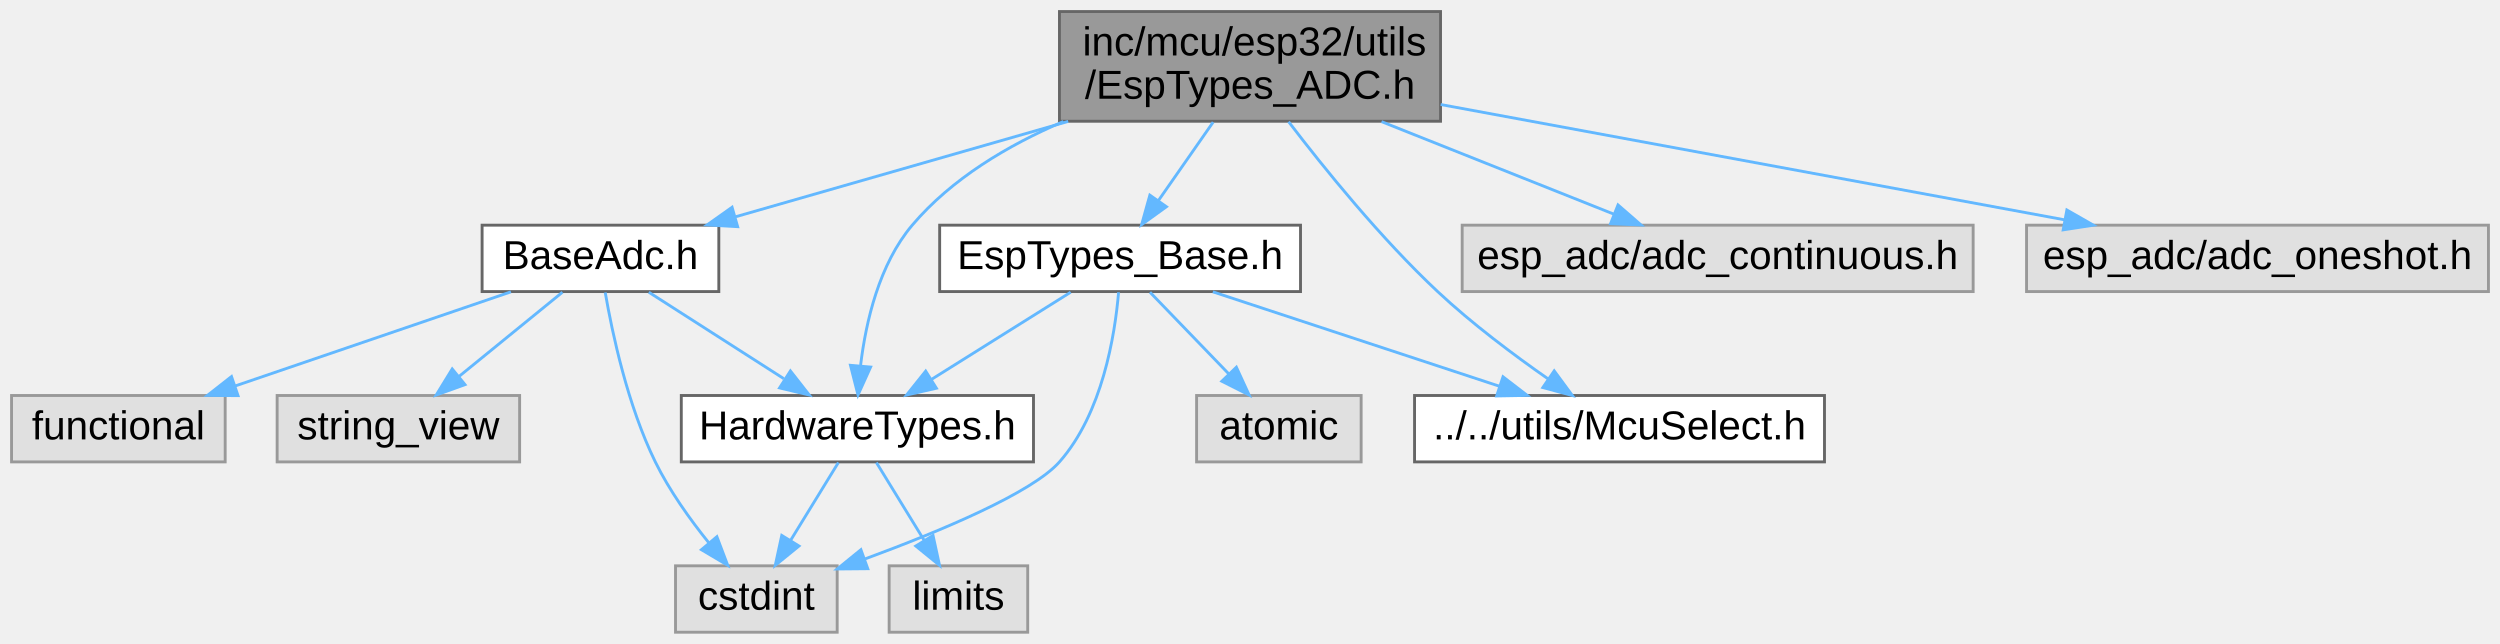
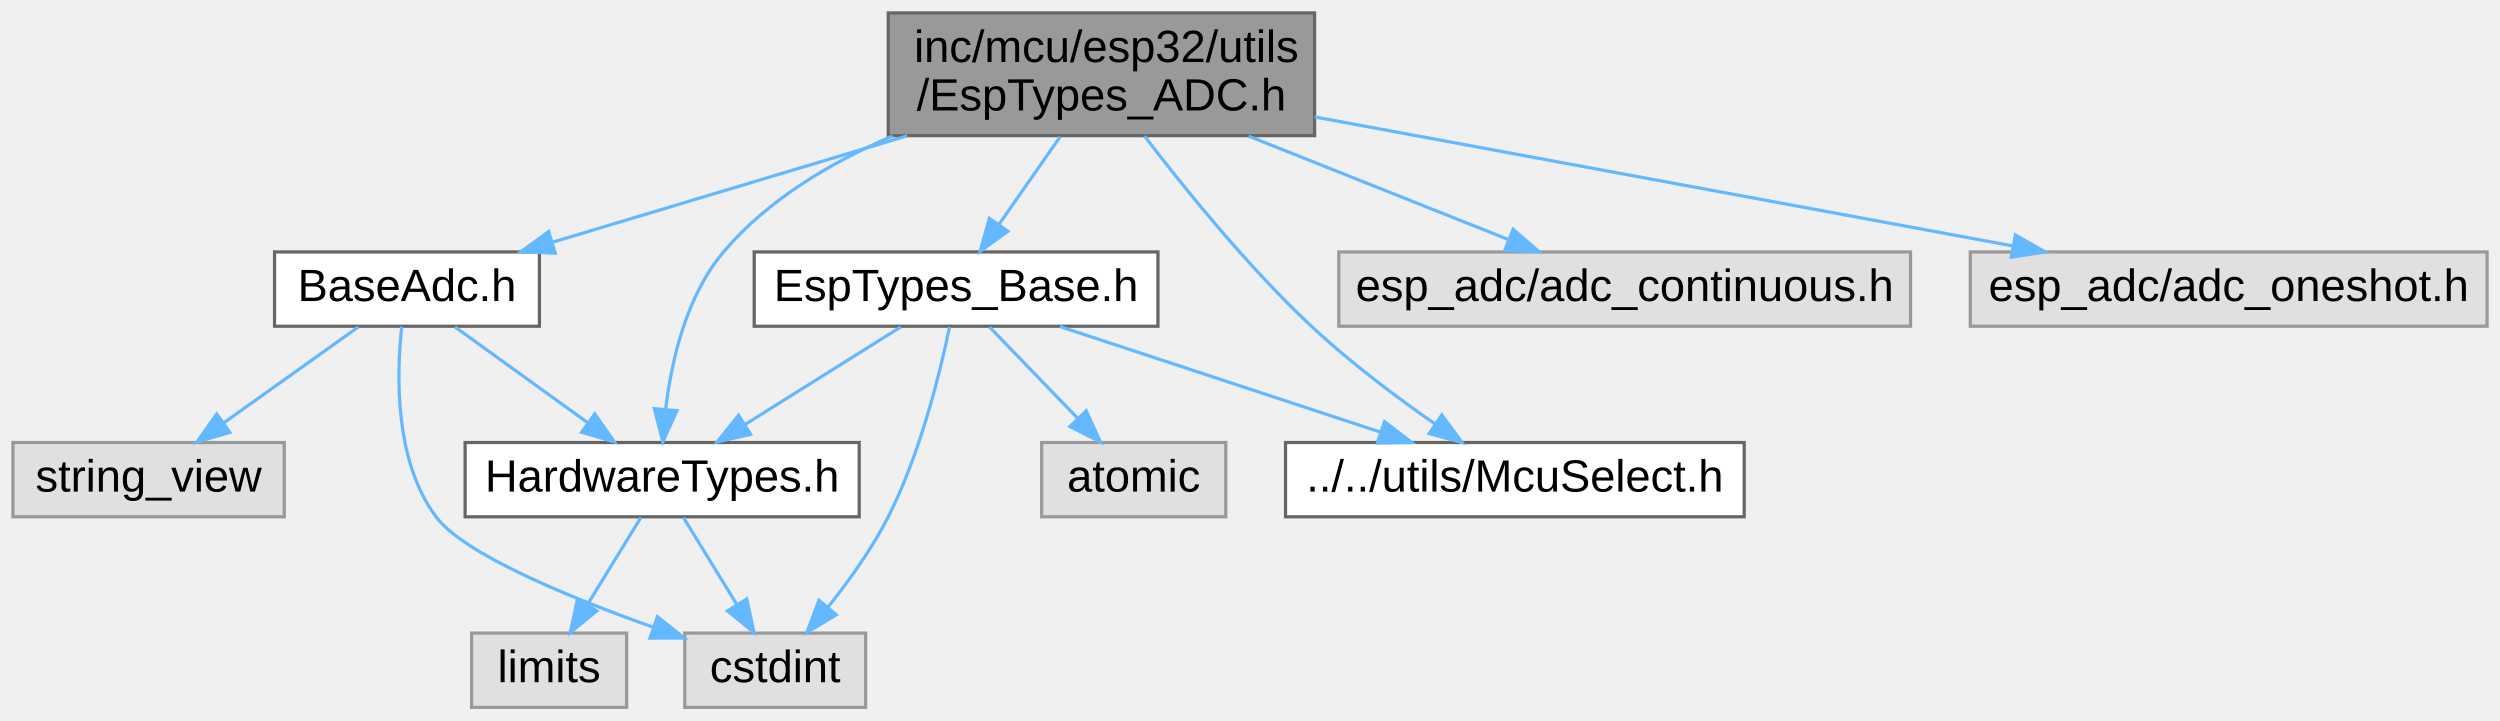
- <svg xmlns="http://www.w3.org/2000/svg" xmlns:xlink="http://www.w3.org/1999/xlink" width="866pt" height="223pt" viewBox="0.00 0.00 866.00 223.00">
+ <svg xmlns="http://www.w3.org/2000/svg" xmlns:xlink="http://www.w3.org/1999/xlink" width="774pt" height="223pt" viewBox="0.00 0.00 774.00 223.00">
  <g id="graph0" class="graph" transform="scale(1 1) rotate(0) translate(4 219)">
    <g id="Node000001" class="node">
      <g id="a_Node000001">
        <a xlink:title="ESP32 ADC type definitions for hardware abstraction.">
-           <polygon fill="#999999" stroke="#666666" points="495,-215 363,-215 363,-177 495,-177 495,-215" />
-           <text text-anchor="start" x="371" y="-199.8" font-family="Arial" font-size="14.00">inc/mcu/esp32/utils</text>
-           <text text-anchor="middle" x="429" y="-184.8" font-family="Arial" font-size="14.00">/EspTypes_ADC.h</text>
+           <polygon fill="#999999" stroke="#666666" points="403,-215 271,-215 271,-177 403,-177 403,-215" />
+           <text text-anchor="start" x="279" y="-199.8" font-family="Arial" font-size="14.00">inc/mcu/esp32/utils</text>
+           <text text-anchor="middle" x="337" y="-184.8" font-family="Arial" font-size="14.00">/EspTypes_ADC.h</text>
        </a>
      </g>
    </g>
    <g id="Node000002" class="node">
      <g id="a_Node000002">
        <a xlink:href="BaseAdc_8h.html" target="_top" xlink:title="Abstract base class for ADC implementations in the HardFOC system.">
-           <polygon fill="white" stroke="#666666" points="245,-141 163,-141 163,-118 245,-118 245,-141" />
-           <text text-anchor="middle" x="204" y="-125.8" font-family="Arial" font-size="14.00">BaseAdc.h</text>
+           <polygon fill="white" stroke="#666666" points="163,-141 81,-141 81,-118 163,-118 163,-141" />
+           <text text-anchor="middle" x="122" y="-125.8" font-family="Arial" font-size="14.00">BaseAdc.h</text>
        </a>
      </g>
    </g>
    <g id="edge1_Node000001_Node000002" class="edge">
      <g id="a_edge1_Node000001_Node000002">
        <a xlink:title=" ">
-           <path fill="none" stroke="#63b8ff" d="M366.03,-176.95C329.5,-166.48 284.28,-153.51 250.9,-143.94" />
-           <polygon fill="#63b8ff" stroke="#63b8ff" points="251.52,-140.48 240.94,-141.09 249.59,-147.21 251.52,-140.48" />
+           <path fill="none" stroke="#63b8ff" d="M276.82,-176.95C242.07,-166.52 199.08,-153.62 167.23,-144.07" />
+           <polygon fill="#63b8ff" stroke="#63b8ff" points="167.88,-140.61 157.3,-141.09 165.87,-147.32 167.88,-140.61" />
        </a>
      </g>
    </g>
    <g id="Node000003" class="node">
      <g id="a_Node000003">
        <a xlink:href="HardwareTypes_8h.html" target="_top" xlink:title="Platform-agnostic hardware type definitions for the HardFOC system.">
-           <polygon fill="white" stroke="#666666" points="354,-82 232,-82 232,-59 354,-59 354,-82" />
-           <text text-anchor="middle" x="293" y="-66.8" font-family="Arial" font-size="14.00">HardwareTypes.h</text>
-         </a>
-       </g>
-     </g>
-     <g id="edge13_Node000001_Node000003" class="edge">
-       <g id="a_edge13_Node000001_Node000003">
-         <a xlink:title=" ">
-           <path fill="none" stroke="#63b8ff" d="M364.37,-176.91C345.18,-168.71 325.66,-157.13 312,-141 300.53,-127.46 295.94,-107.59 294.12,-92.56" />
-           <polygon fill="#63b8ff" stroke="#63b8ff" points="297.58,-91.85 293.21,-82.19 290.6,-92.46 297.58,-91.85" />
+           <polygon fill="white" stroke="#666666" points="262,-82 140,-82 140,-59 262,-59 262,-82" />
+           <text text-anchor="middle" x="201" y="-66.8" font-family="Arial" font-size="14.00">HardwareTypes.h</text>
+         </a>
+       </g>
+     </g>
+     <g id="edge12_Node000001_Node000003" class="edge">
+       <g id="a_edge12_Node000001_Node000003">
+         <a xlink:title=" ">
+           <path fill="none" stroke="#63b8ff" d="M272.37,-176.91C253.18,-168.71 233.66,-157.13 220,-141 208.53,-127.46 203.94,-107.59 202.12,-92.56" />
+           <polygon fill="#63b8ff" stroke="#63b8ff" points="205.58,-91.85 201.21,-82.19 198.6,-92.46 205.58,-91.85" />
+         </a>
+       </g>
+     </g>
+     <g id="Node000007" class="node">
+       <g id="a_Node000007">
+         <a xlink:href="EspTypes__Base_8h.html" target="_top" xlink:title="ESP32 base type definitions for hardware abstraction.">
+           <polygon fill="white" stroke="#666666" points="354.5,-141 229.5,-141 229.5,-118 354.5,-118 354.5,-141" />
+           <text text-anchor="middle" x="292" y="-125.8" font-family="Arial" font-size="14.00">EspTypes_Base.h</text>
+         </a>
+       </g>
+     </g>
+     <g id="edge7_Node000001_Node000007" class="edge">
+       <g id="a_edge7_Node000001_Node000007">
+         <a xlink:title=" ">
+           <path fill="none" stroke="#63b8ff" d="M324.23,-176.69C318.29,-168.18 311.23,-158.06 305.23,-149.46" />
+           <polygon fill="#63b8ff" stroke="#63b8ff" points="308.05,-147.39 299.46,-141.19 302.31,-151.4 308.05,-147.39" />
        </a>
      </g>
    </g>
    <g id="Node000008" class="node">
      <g id="a_Node000008">
-         <a xlink:href="EspTypes__Base_8h.html" target="_top" xlink:title="ESP32 base type definitions for hardware abstraction.">
-           <polygon fill="white" stroke="#666666" points="446.5,-141 321.5,-141 321.5,-118 446.5,-118 446.5,-141" />
-           <text text-anchor="middle" x="384" y="-125.8" font-family="Arial" font-size="14.00">EspTypes_Base.h</text>
-         </a>
-       </g>
-     </g>
-     <g id="edge8_Node000001_Node000008" class="edge">
-       <g id="a_edge8_Node000001_Node000008">
-         <a xlink:title=" ">
-           <path fill="none" stroke="#63b8ff" d="M416.23,-176.69C410.29,-168.18 403.23,-158.06 397.23,-149.46" />
-           <polygon fill="#63b8ff" stroke="#63b8ff" points="400.05,-147.39 391.46,-141.19 394.31,-151.4 400.05,-147.39" />
+         <a xlink:href="McuSelect_8h.html" target="_top" xlink:title="Centralized MCU platform selection and configuration header.">
+           <polygon fill="white" stroke="#666666" points="536,-82 394,-82 394,-59 536,-59 536,-82" />
+           <text text-anchor="middle" x="465" y="-66.8" font-family="Arial" font-size="14.00">../../utils/McuSelect.h</text>
+         </a>
+       </g>
+     </g>
+     <g id="edge13_Node000001_Node000008" class="edge">
+       <g id="a_edge13_Node000001_Node000008">
+         <a xlink:title=" ">
+           <path fill="none" stroke="#63b8ff" d="M350.37,-176.84C362.81,-160.54 382.34,-136.42 402,-118 413.82,-106.93 428.27,-96.1 440.36,-87.68" />
+           <polygon fill="#63b8ff" stroke="#63b8ff" points="442.38,-90.53 448.66,-82 438.43,-84.75 442.38,-90.53" />
+         </a>
+       </g>
+     </g>
+     <g id="Node000010" class="node">
+       <g id="a_Node000010">
+         <a xlink:title=" ">
+           <polygon fill="#e0e0e0" stroke="#999999" points="587.5,-141 410.5,-141 410.5,-118 587.5,-118 587.5,-141" />
+           <text text-anchor="middle" x="499" y="-125.8" font-family="Arial" font-size="14.00">esp_adc/adc_continuous.h</text>
+         </a>
+       </g>
+     </g>
+     <g id="edge14_Node000001_Node000010" class="edge">
+       <g id="a_edge14_Node000001_Node000010">
+         <a xlink:title=" ">
+           <path fill="none" stroke="#63b8ff" d="M382.56,-176.86C408.06,-166.71 439.39,-154.23 463.13,-144.78" />
+           <polygon fill="#63b8ff" stroke="#63b8ff" points="464.48,-148.01 472.47,-141.06 461.89,-141.51 464.48,-148.01" />
+         </a>
+       </g>
+     </g>
+     <g id="Node000011" class="node">
+       <g id="a_Node000011">
+         <a xlink:title=" ">
+           <polygon fill="#e0e0e0" stroke="#999999" points="766,-141 606,-141 606,-118 766,-118 766,-141" />
+           <text text-anchor="middle" x="686" y="-125.8" font-family="Arial" font-size="14.00">esp_adc/adc_oneshot.h</text>
+         </a>
+       </g>
+     </g>
+     <g id="edge15_Node000001_Node000011" class="edge">
+       <g id="a_edge15_Node000001_Node000011">
+         <a xlink:title=" ">
+           <path fill="none" stroke="#63b8ff" d="M403.05,-182.79C464.92,-171.36 556.92,-154.36 619.07,-142.87" />
+           <polygon fill="#63b8ff" stroke="#63b8ff" points="619.96,-146.26 629.16,-141 618.69,-139.38 619.96,-146.26" />
+         </a>
+       </g>
+     </g>
+     <g id="edge2_Node000002_Node000003" class="edge">
+       <g id="a_edge2_Node000002_Node000003">
+         <a xlink:title=" ">
+           <path fill="none" stroke="#63b8ff" d="M136.86,-117.78C148.45,-109.42 164.74,-97.66 178.01,-88.09" />
+           <polygon fill="#63b8ff" stroke="#63b8ff" points="180.15,-90.86 186.21,-82.17 176.05,-85.19 180.15,-90.86" />
+         </a>
+       </g>
+     </g>
+     <g id="Node000004" class="node">
+       <g id="a_Node000004">
+         <a xlink:title=" ">
+           <polygon fill="#e0e0e0" stroke="#999999" points="264,-23 208,-23 208,0 264,0 264,-23" />
+           <text text-anchor="middle" x="236" y="-7.8" font-family="Arial" font-size="14.00">cstdint</text>
+         </a>
+       </g>
+     </g>
+     <g id="edge5_Node000002_Node000004" class="edge">
+       <g id="a_edge5_Node000002_Node000004">
+         <a xlink:title=" ">
+           <path fill="none" stroke="#63b8ff" d="M120.39,-117.91C118.75,-103.18 118.04,-76.35 131,-59 139.6,-47.48 171.86,-34.17 198.38,-24.75" />
+           <polygon fill="#63b8ff" stroke="#63b8ff" points="199.54,-28.06 207.83,-21.47 197.24,-21.44 199.54,-28.06" />
+         </a>
+       </g>
+     </g>
+     <g id="Node000006" class="node">
+       <g id="a_Node000006">
+         <a xlink:title=" ">
+           <polygon fill="#e0e0e0" stroke="#999999" points="84,-82 0,-82 0,-59 84,-59 84,-82" />
+           <text text-anchor="middle" x="42" y="-66.8" font-family="Arial" font-size="14.00">string_view</text>
+         </a>
+       </g>
+     </g>
+     <g id="edge6_Node000002_Node000006" class="edge">
+       <g id="a_edge6_Node000002_Node000006">
+         <a xlink:title=" ">
+           <path fill="none" stroke="#63b8ff" d="M106.95,-117.78C95.22,-109.42 78.72,-97.66 65.28,-88.09" />
+           <polygon fill="#63b8ff" stroke="#63b8ff" points="67.16,-85.13 56.98,-82.17 63.09,-90.83 67.16,-85.13" />
+         </a>
+       </g>
+     </g>
+     <g id="edge3_Node000003_Node000004" class="edge">
+       <g id="a_edge3_Node000003_Node000004">
+         <a xlink:title=" ">
+           <path fill="none" stroke="#63b8ff" d="M207.58,-58.78C212.23,-51.22 218.58,-40.87 224.1,-31.88" />
+           <polygon fill="#63b8ff" stroke="#63b8ff" points="227.2,-33.53 229.45,-23.17 221.23,-29.86 227.2,-33.53" />
+         </a>
+       </g>
+     </g>
+     <g id="Node000005" class="node">
+       <g id="a_Node000005">
+         <a xlink:title=" ">
+           <polygon fill="#e0e0e0" stroke="#999999" points="190,-23 142,-23 142,0 190,0 190,-23" />
+           <text text-anchor="middle" x="166" y="-7.8" font-family="Arial" font-size="14.00">limits</text>
+         </a>
+       </g>
+     </g>
+     <g id="edge4_Node000003_Node000005" class="edge">
+       <g id="a_edge4_Node000003_Node000005">
+         <a xlink:title=" ">
+           <path fill="none" stroke="#63b8ff" d="M194.42,-58.78C189.77,-51.22 183.42,-40.87 177.9,-31.88" />
+           <polygon fill="#63b8ff" stroke="#63b8ff" points="180.77,-29.86 172.55,-23.17 174.8,-33.53 180.77,-29.86" />
+         </a>
+       </g>
+     </g>
+     <g id="edge9_Node000007_Node000003" class="edge">
+       <g id="a_edge9_Node000007_Node000003">
+         <a xlink:title=" ">
+           <path fill="none" stroke="#63b8ff" d="M274.88,-117.78C261.28,-109.26 242.05,-97.21 226.62,-87.55" />
+           <polygon fill="#63b8ff" stroke="#63b8ff" points="228.37,-84.52 218.04,-82.17 224.66,-90.45 228.37,-84.52" />
+         </a>
+       </g>
+     </g>
+     <g id="edge11_Node000007_Node000004" class="edge">
+       <g id="a_edge11_Node000007_Node000004">
+         <a xlink:title=" ">
+           <path fill="none" stroke="#63b8ff" d="M289.97,-117.7C287.06,-103.64 280.92,-78.56 271,-59 265.98,-49.1 258.82,-39.14 252.29,-30.98" />
+           <polygon fill="#63b8ff" stroke="#63b8ff" points="254.91,-28.66 245.82,-23.22 249.54,-33.15 254.91,-28.66" />
+         </a>
+       </g>
+     </g>
+     <g id="edge8_Node000007_Node000008" class="edge">
+       <g id="a_edge8_Node000007_Node000008">
+         <a xlink:title=" ">
+           <path fill="none" stroke="#63b8ff" d="M324.13,-117.91C352.17,-108.67 393.03,-95.21 423.53,-85.16" />
+           <polygon fill="#63b8ff" stroke="#63b8ff" points="424.64,-88.48 433.04,-82.03 422.44,-81.84 424.64,-88.48" />
        </a>
      </g>
    </g>
    <g id="Node000009" class="node">
      <g id="a_Node000009">
-         <a xlink:href="McuSelect_8h.html" target="_top" xlink:title="Centralized MCU platform selection and configuration header.">
-           <polygon fill="white" stroke="#666666" points="628,-82 486,-82 486,-59 628,-59 628,-82" />
-           <text text-anchor="middle" x="557" y="-66.8" font-family="Arial" font-size="14.00">../../utils/McuSelect.h</text>
-         </a>
-       </g>
-     </g>
-     <g id="edge14_Node000001_Node000009" class="edge">
-       <g id="a_edge14_Node000001_Node000009">
-         <a xlink:title=" ">
-           <path fill="none" stroke="#63b8ff" d="M442.37,-176.84C454.81,-160.54 474.34,-136.42 494,-118 505.82,-106.93 520.27,-96.1 532.36,-87.68" />
-           <polygon fill="#63b8ff" stroke="#63b8ff" points="534.38,-90.53 540.66,-82 530.43,-84.75 534.38,-90.53" />
-         </a>
-       </g>
-     </g>
-     <g id="Node000011" class="node">
-       <g id="a_Node000011">
-         <a xlink:title=" ">
-           <polygon fill="#e0e0e0" stroke="#999999" points="679.5,-141 502.5,-141 502.5,-118 679.5,-118 679.5,-141" />
-           <text text-anchor="middle" x="591" y="-125.8" font-family="Arial" font-size="14.00">esp_adc/adc_continuous.h</text>
-         </a>
-       </g>
-     </g>
-     <g id="edge15_Node000001_Node000011" class="edge">
-       <g id="a_edge15_Node000001_Node000011">
-         <a xlink:title=" ">
-           <path fill="none" stroke="#63b8ff" d="M474.56,-176.86C500.06,-166.71 531.39,-154.23 555.13,-144.78" />
-           <polygon fill="#63b8ff" stroke="#63b8ff" points="556.48,-148.01 564.47,-141.06 553.89,-141.51 556.48,-148.01" />
-         </a>
-       </g>
-     </g>
-     <g id="Node000012" class="node">
-       <g id="a_Node000012">
-         <a xlink:title=" ">
-           <polygon fill="#e0e0e0" stroke="#999999" points="858,-141 698,-141 698,-118 858,-118 858,-141" />
-           <text text-anchor="middle" x="778" y="-125.8" font-family="Arial" font-size="14.00">esp_adc/adc_oneshot.h</text>
-         </a>
-       </g>
-     </g>
-     <g id="edge16_Node000001_Node000012" class="edge">
-       <g id="a_edge16_Node000001_Node000012">
-         <a xlink:title=" ">
-           <path fill="none" stroke="#63b8ff" d="M495.05,-182.79C556.92,-171.36 648.92,-154.36 711.07,-142.87" />
-           <polygon fill="#63b8ff" stroke="#63b8ff" points="711.96,-146.26 721.16,-141 710.69,-139.38 711.96,-146.26" />
-         </a>
-       </g>
-     </g>
-     <g id="edge2_Node000002_Node000003" class="edge">
-       <g id="a_edge2_Node000002_Node000003">
-         <a xlink:title=" ">
-           <path fill="none" stroke="#63b8ff" d="M220.74,-117.78C233.92,-109.34 252.5,-97.44 267.52,-87.82" />
-           <polygon fill="#63b8ff" stroke="#63b8ff" points="269.8,-90.51 276.33,-82.17 266.03,-84.62 269.8,-90.51" />
-         </a>
-       </g>
-     </g>
-     <g id="Node000004" class="node">
-       <g id="a_Node000004">
-         <a xlink:title=" ">
-           <polygon fill="#e0e0e0" stroke="#999999" points="286,-23 230,-23 230,0 286,0 286,-23" />
-           <text text-anchor="middle" x="258" y="-7.8" font-family="Arial" font-size="14.00">cstdint</text>
-         </a>
-       </g>
-     </g>
-     <g id="edge5_Node000002_Node000004" class="edge">
-       <g id="a_edge5_Node000002_Node000004">
-         <a xlink:title=" ">
-           <path fill="none" stroke="#63b8ff" d="M205.65,-117.69C208.08,-103.63 213.41,-78.54 223,-59 227.89,-49.04 235.02,-39.06 241.58,-30.92" />
-           <polygon fill="#63b8ff" stroke="#63b8ff" points="244.33,-33.09 248.08,-23.18 238.97,-28.58 244.33,-33.09" />
-         </a>
-       </g>
-     </g>
-     <g id="Node000006" class="node">
-       <g id="a_Node000006">
-         <a xlink:title=" ">
-           <polygon fill="#e0e0e0" stroke="#999999" points="74,-82 0,-82 0,-59 74,-59 74,-82" />
-           <text text-anchor="middle" x="37" y="-66.8" font-family="Arial" font-size="14.00">functional</text>
-         </a>
-       </g>
-     </g>
-     <g id="edge6_Node000002_Node000006" class="edge">
-       <g id="a_edge6_Node000002_Node000006">
-         <a xlink:title=" ">
-           <path fill="none" stroke="#63b8ff" d="M172.98,-117.91C146.03,-108.71 106.82,-95.33 77.42,-85.29" />
-           <polygon fill="#63b8ff" stroke="#63b8ff" points="78.45,-81.95 67.85,-82.03 76.19,-88.57 78.45,-81.95" />
-         </a>
-       </g>
-     </g>
-     <g id="Node000007" class="node">
-       <g id="a_Node000007">
-         <a xlink:title=" ">
-           <polygon fill="#e0e0e0" stroke="#999999" points="176,-82 92,-82 92,-59 176,-59 176,-82" />
-           <text text-anchor="middle" x="134" y="-66.8" font-family="Arial" font-size="14.00">string_view</text>
-         </a>
-       </g>
-     </g>
-     <g id="edge7_Node000002_Node000007" class="edge">
-       <g id="a_edge7_Node000002_Node000007">
-         <a xlink:title=" ">
-           <path fill="none" stroke="#63b8ff" d="M190.83,-117.78C180.76,-109.58 166.68,-98.11 155.05,-88.64" />
-           <polygon fill="#63b8ff" stroke="#63b8ff" points="157.07,-85.77 147.11,-82.17 152.65,-91.2 157.07,-85.77" />
-         </a>
-       </g>
-     </g>
-     <g id="edge3_Node000003_Node000004" class="edge">
-       <g id="a_edge3_Node000003_Node000004">
-         <a xlink:title=" ">
-           <path fill="none" stroke="#63b8ff" d="M286.42,-58.78C281.77,-51.22 275.42,-40.87 269.9,-31.88" />
-           <polygon fill="#63b8ff" stroke="#63b8ff" points="272.77,-29.86 264.55,-23.17 266.8,-33.53 272.77,-29.86" />
-         </a>
-       </g>
-     </g>
-     <g id="Node000005" class="node">
-       <g id="a_Node000005">
-         <a xlink:title=" ">
-           <polygon fill="#e0e0e0" stroke="#999999" points="352,-23 304,-23 304,0 352,0 352,-23" />
-           <text text-anchor="middle" x="328" y="-7.8" font-family="Arial" font-size="14.00">limits</text>
-         </a>
-       </g>
-     </g>
-     <g id="edge4_Node000003_Node000005" class="edge">
-       <g id="a_edge4_Node000003_Node000005">
-         <a xlink:title=" ">
-           <path fill="none" stroke="#63b8ff" d="M299.58,-58.78C304.23,-51.22 310.58,-40.87 316.1,-31.88" />
-           <polygon fill="#63b8ff" stroke="#63b8ff" points="319.2,-33.53 321.45,-23.17 313.23,-29.86 319.2,-33.53" />
-         </a>
-       </g>
-     </g>
-     <g id="edge10_Node000008_Node000003" class="edge">
-       <g id="a_edge10_Node000008_Node000003">
-         <a xlink:title=" ">
-           <path fill="none" stroke="#63b8ff" d="M366.88,-117.78C353.28,-109.26 334.05,-97.21 318.62,-87.55" />
-           <polygon fill="#63b8ff" stroke="#63b8ff" points="320.37,-84.52 310.04,-82.17 316.66,-90.45 320.37,-84.52" />
-         </a>
-       </g>
-     </g>
-     <g id="edge12_Node000008_Node000004" class="edge">
-       <g id="a_edge12_Node000008_Node000004">
-         <a xlink:title=" ">
-           <path fill="none" stroke="#63b8ff" d="M383.48,-117.76C382.21,-102.85 377.86,-75.81 363,-59 353.55,-48.3 321.81,-35.02 295.68,-25.4" />
-           <polygon fill="#63b8ff" stroke="#63b8ff" points="296.6,-22 286,-21.9 294.22,-28.59 296.6,-22" />
-         </a>
-       </g>
-     </g>
-     <g id="edge9_Node000008_Node000009" class="edge">
-       <g id="a_edge9_Node000008_Node000009">
-         <a xlink:title=" ">
-           <path fill="none" stroke="#63b8ff" d="M416.13,-117.91C444.17,-108.67 485.03,-95.21 515.53,-85.16" />
-           <polygon fill="#63b8ff" stroke="#63b8ff" points="516.64,-88.48 525.04,-82.03 514.44,-81.84 516.64,-88.48" />
-         </a>
-       </g>
-     </g>
-     <g id="Node000010" class="node">
-       <g id="a_Node000010">
-         <a xlink:title=" ">
-           <polygon fill="#e0e0e0" stroke="#999999" points="467.5,-82 410.5,-82 410.5,-59 467.5,-59 467.5,-82" />
-           <text text-anchor="middle" x="439" y="-66.8" font-family="Arial" font-size="14.00">atomic</text>
-         </a>
-       </g>
-     </g>
-     <g id="edge11_Node000008_Node000010" class="edge">
-       <g id="a_edge11_Node000008_Node000010">
-         <a xlink:title=" ">
-           <path fill="none" stroke="#63b8ff" d="M394.35,-117.78C402.03,-109.82 412.68,-98.77 421.66,-89.47" />
-           <polygon fill="#63b8ff" stroke="#63b8ff" points="424.28,-91.8 428.7,-82.17 419.24,-86.94 424.28,-91.8" />
+         <a xlink:title=" ">
+           <polygon fill="#e0e0e0" stroke="#999999" points="375.5,-82 318.5,-82 318.5,-59 375.5,-59 375.5,-82" />
+           <text text-anchor="middle" x="347" y="-66.8" font-family="Arial" font-size="14.00">atomic</text>
+         </a>
+       </g>
+     </g>
+     <g id="edge10_Node000007_Node000009" class="edge">
+       <g id="a_edge10_Node000007_Node000009">
+         <a xlink:title=" ">
+           <path fill="none" stroke="#63b8ff" d="M302.35,-117.78C310.03,-109.82 320.68,-98.77 329.66,-89.47" />
+           <polygon fill="#63b8ff" stroke="#63b8ff" points="332.28,-91.8 336.7,-82.17 327.24,-86.94 332.28,-91.8" />
        </a>
      </g>
    </g>
  </g>
</svg>
